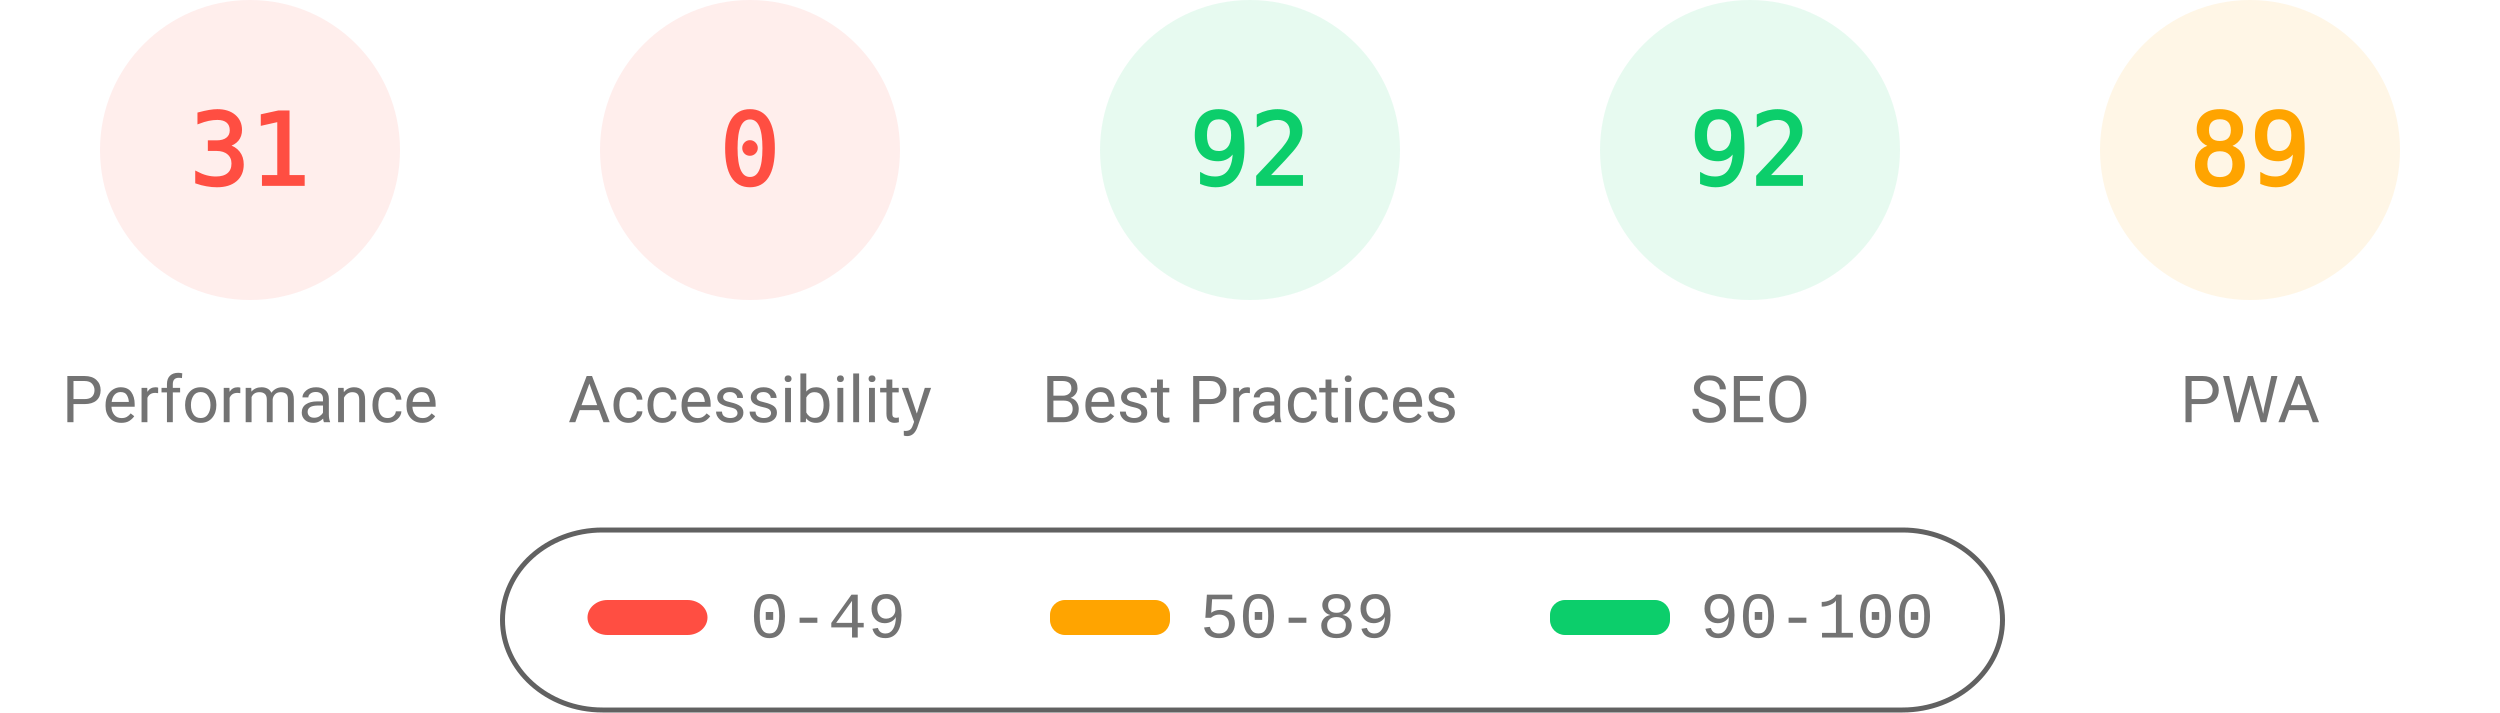
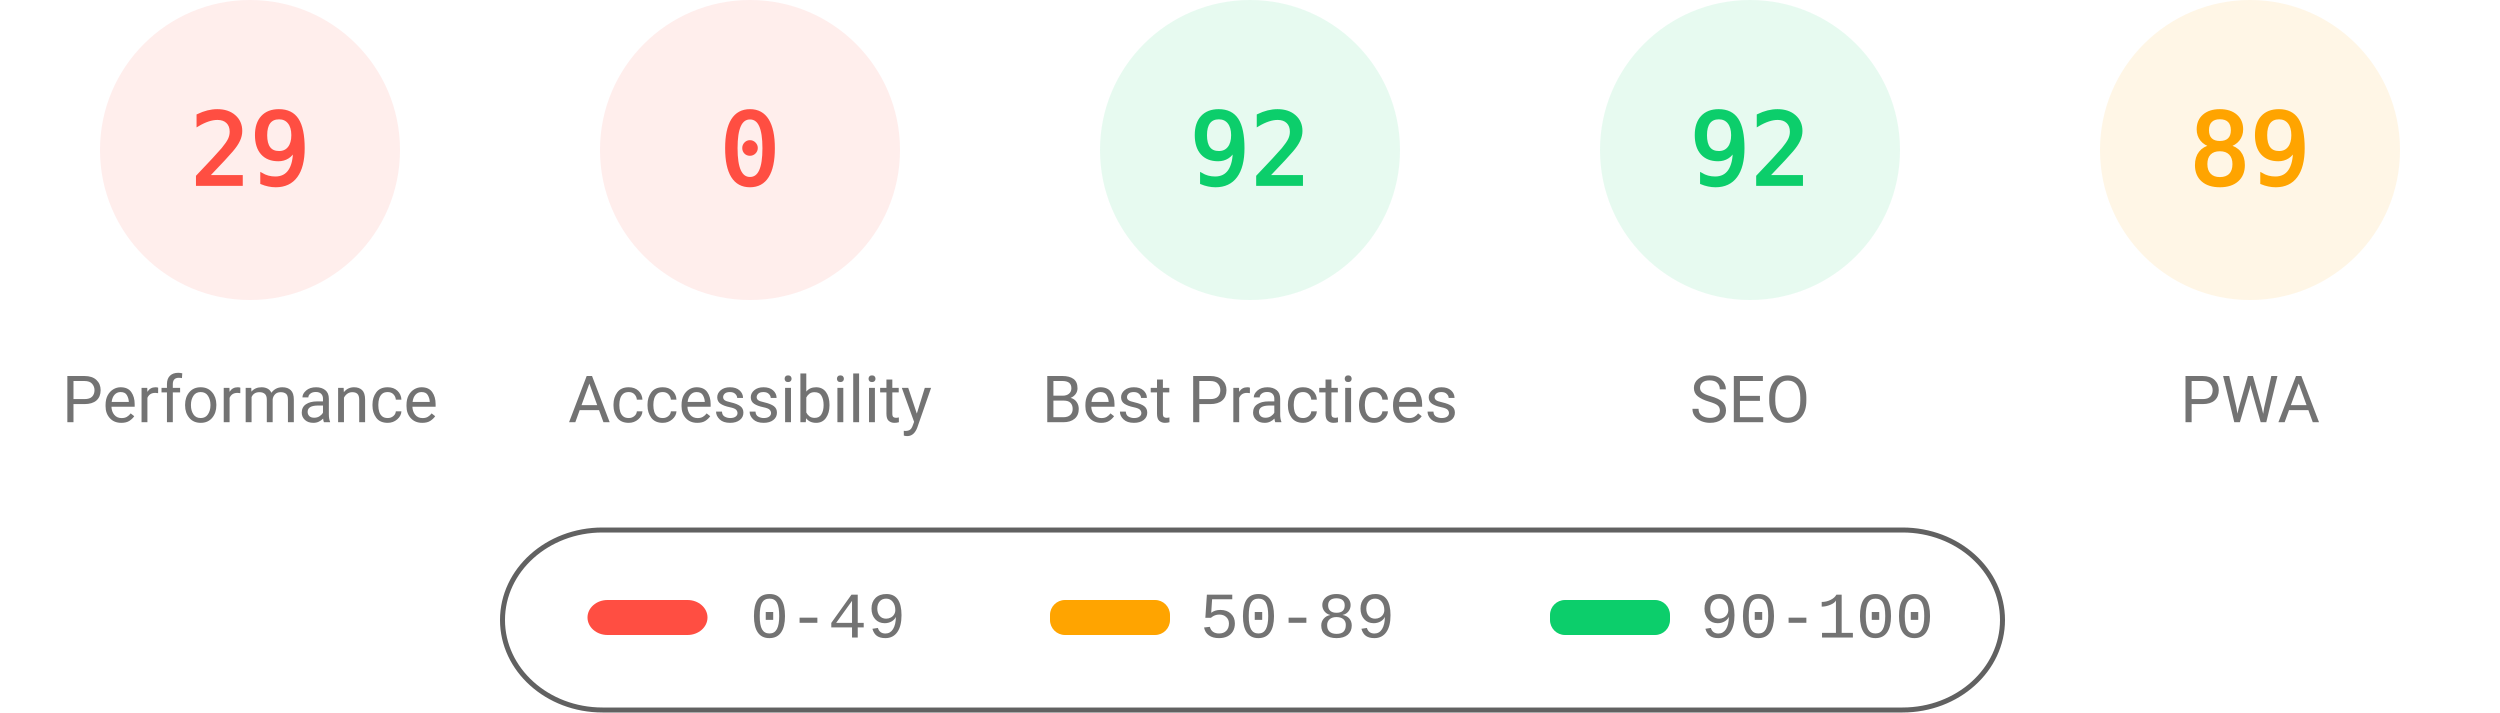
<svg xmlns="http://www.w3.org/2000/svg" fill="none" width="1000" height="285">
  <style>.gauge-base{opacity:.1}.gauge-arc{fill:none;animation-delay:250ms;stroke-linecap:round;transform:rotate(-90deg);transform-origin:100px 60px;animation:load-gauge 1s ease forwards}.guage-text{font-size:40px;font-family:monospace;text-align:center}.guage-red{color:#ff4e42;fill:#ff4e42;stroke:#ff4e42}.guage-orange{color:#ffa400;fill:#ffa400;stroke:#ffa400}.guage-green{color:#0cce6b;fill:#0cce6b;stroke:#0cce6b}.guage-undefined{color:#5c5c5c;fill:#5c5c5c;stroke:#5c5c5c}.guage-title{color:#737373;fill:#737373;stroke:none;font-size:26px;line-height:26px;font-family:Roboto,Halvetica,Arial,sans-serif}@keyframes load-gauge{from{stroke-dasharray:0 352.858}}</style>
  <svg class="guage-div guage-perf guage-red" viewBox="0 0 200 200" width="200" height="200">
    <circle class="gauge-base" r="56" cx="100" cy="60" stroke-width="8" />
-     <circle class="gauge-arc guage-arc-1" r="56" cx="100" cy="60" stroke-width="8" style="stroke-dasharray:109.076,351.858" />
-     <text class="guage-text" x="100" y="60" alignment-baseline="central" dominant-baseline="central" text-anchor="middle">31</text>
+     <circle class="gauge-arc guage-arc-1" r="56" cx="100" cy="60" stroke-width="8" style="stroke-dasharray:102.039,351.858" />
+     <text class="guage-text" x="100" y="60" alignment-baseline="central" dominant-baseline="central" text-anchor="middle">29</text>
    <text class="guage-title" x="100" y="160" alignment-baseline="central" dominant-baseline="central" text-anchor="middle">Performance</text>
  </svg>
  <svg class="guage-div guage-acc guage-red" viewBox="0 0 200 200" width="200" height="200" x="200">
    <circle class="gauge-base" r="56" cx="100" cy="60" stroke-width="8" />
    <circle class="gauge-arc guage-arc-2" r="56" cx="100" cy="60" stroke-width="8" style="stroke-dasharray:0,351.858" />
    <text class="guage-text" x="100" y="60" alignment-baseline="central" dominant-baseline="central" text-anchor="middle">0</text>
    <text class="guage-title" x="100" y="160" alignment-baseline="central" dominant-baseline="central" text-anchor="middle">Accessibility</text>
  </svg>
  <svg class="guage-div guage-best guage-green" viewBox="0 0 200 200" width="200" height="200" x="400">
    <circle class="gauge-base" r="56" cx="100" cy="60" stroke-width="8" />
    <circle class="gauge-arc guage-arc-3" r="56" cx="100" cy="60" stroke-width="8" style="stroke-dasharray:323.709,351.858" />
    <text class="guage-text" x="100" y="60" alignment-baseline="central" dominant-baseline="central" text-anchor="middle">92</text>
    <text class="guage-title" x="100" y="160" alignment-baseline="central" dominant-baseline="central" text-anchor="middle">Best Practices</text>
  </svg>
  <svg class="guage-div guage-seo guage-green" viewBox="0 0 200 200" width="200" height="200" x="600">
    <circle class="gauge-base" r="56" cx="100" cy="60" stroke-width="8" />
    <circle class="gauge-arc guage-arc-4" r="56" cx="100" cy="60" stroke-width="8" style="stroke-dasharray:323.709,351.858" />
    <text class="guage-text" x="100" y="60" alignment-baseline="central" dominant-baseline="central" text-anchor="middle">92</text>
    <text class="guage-title" x="100" y="160" alignment-baseline="central" dominant-baseline="central" text-anchor="middle">SEO</text>
  </svg>
  <svg class="guage-div guage-pwa guage-orange" viewBox="0 0 200 200" width="200" height="200" x="800">
    <circle class="gauge-base" r="56" cx="100" cy="60" stroke-width="8" />
    <circle class="gauge-arc guage-arc-4" r="56" cx="100" cy="60" stroke-width="8" style="stroke-dasharray:313.154,351.858" />
    <text class="guage-text" x="100" y="60" alignment-baseline="central" dominant-baseline="central" text-anchor="middle">89</text>
    <text class="guage-title" x="100" y="160" alignment-baseline="central" dominant-baseline="central" text-anchor="middle">PWA</text>
  </svg>
  <svg width="604" height="76" x="200" y="210">
    <path fill="none" id="canvas_background" d="M-1-1h604v80H-1z" />
    <rect fill-opacity="0" stroke="#616161" stroke-width="2" rx="40" id="svg_2" height="72" width="600" y="2" x="1" fill="#000" />
    <rect stroke="#000" rx="8" id="svg_3" height="14" width="48" y="30" x="35" stroke-opacity="null" stroke-width="0" fill="#ff4e42" />
    <rect stroke="#000" rx="6" id="svg_4" height="14" width="48" y="30" x="220" stroke-opacity="null" stroke-width="0" fill="#ffa400" />
    <rect stroke="#000" rx="6" id="svg_5" height="14" width="48" y="30" x="420" stroke-opacity="null" stroke-width="0" fill="#0cce6b" />
    <text xml:space="preserve" text-anchor="start" font-family="'Courier New', Courier, monospace" font-size="26" id="svg_6" y="45" x="100" stroke-opacity="null" stroke-width="0" stroke="#000" fill="#737373">0-49</text>
    <text xml:space="preserve" text-anchor="start" font-family="'Courier New', Courier, monospace" font-size="26" id="svg_7" y="45" x="280" stroke-opacity="null" stroke-width="0" stroke="#000" fill="#737373">50-89</text>
    <text xml:space="preserve" text-anchor="start" font-family="'Courier New', Courier, monospace" font-size="26" id="svg_8" y="45" x="480" stroke-opacity="null" stroke-width="0" stroke="#000" fill="#737373">90-100</text>
  </svg>
</svg>
